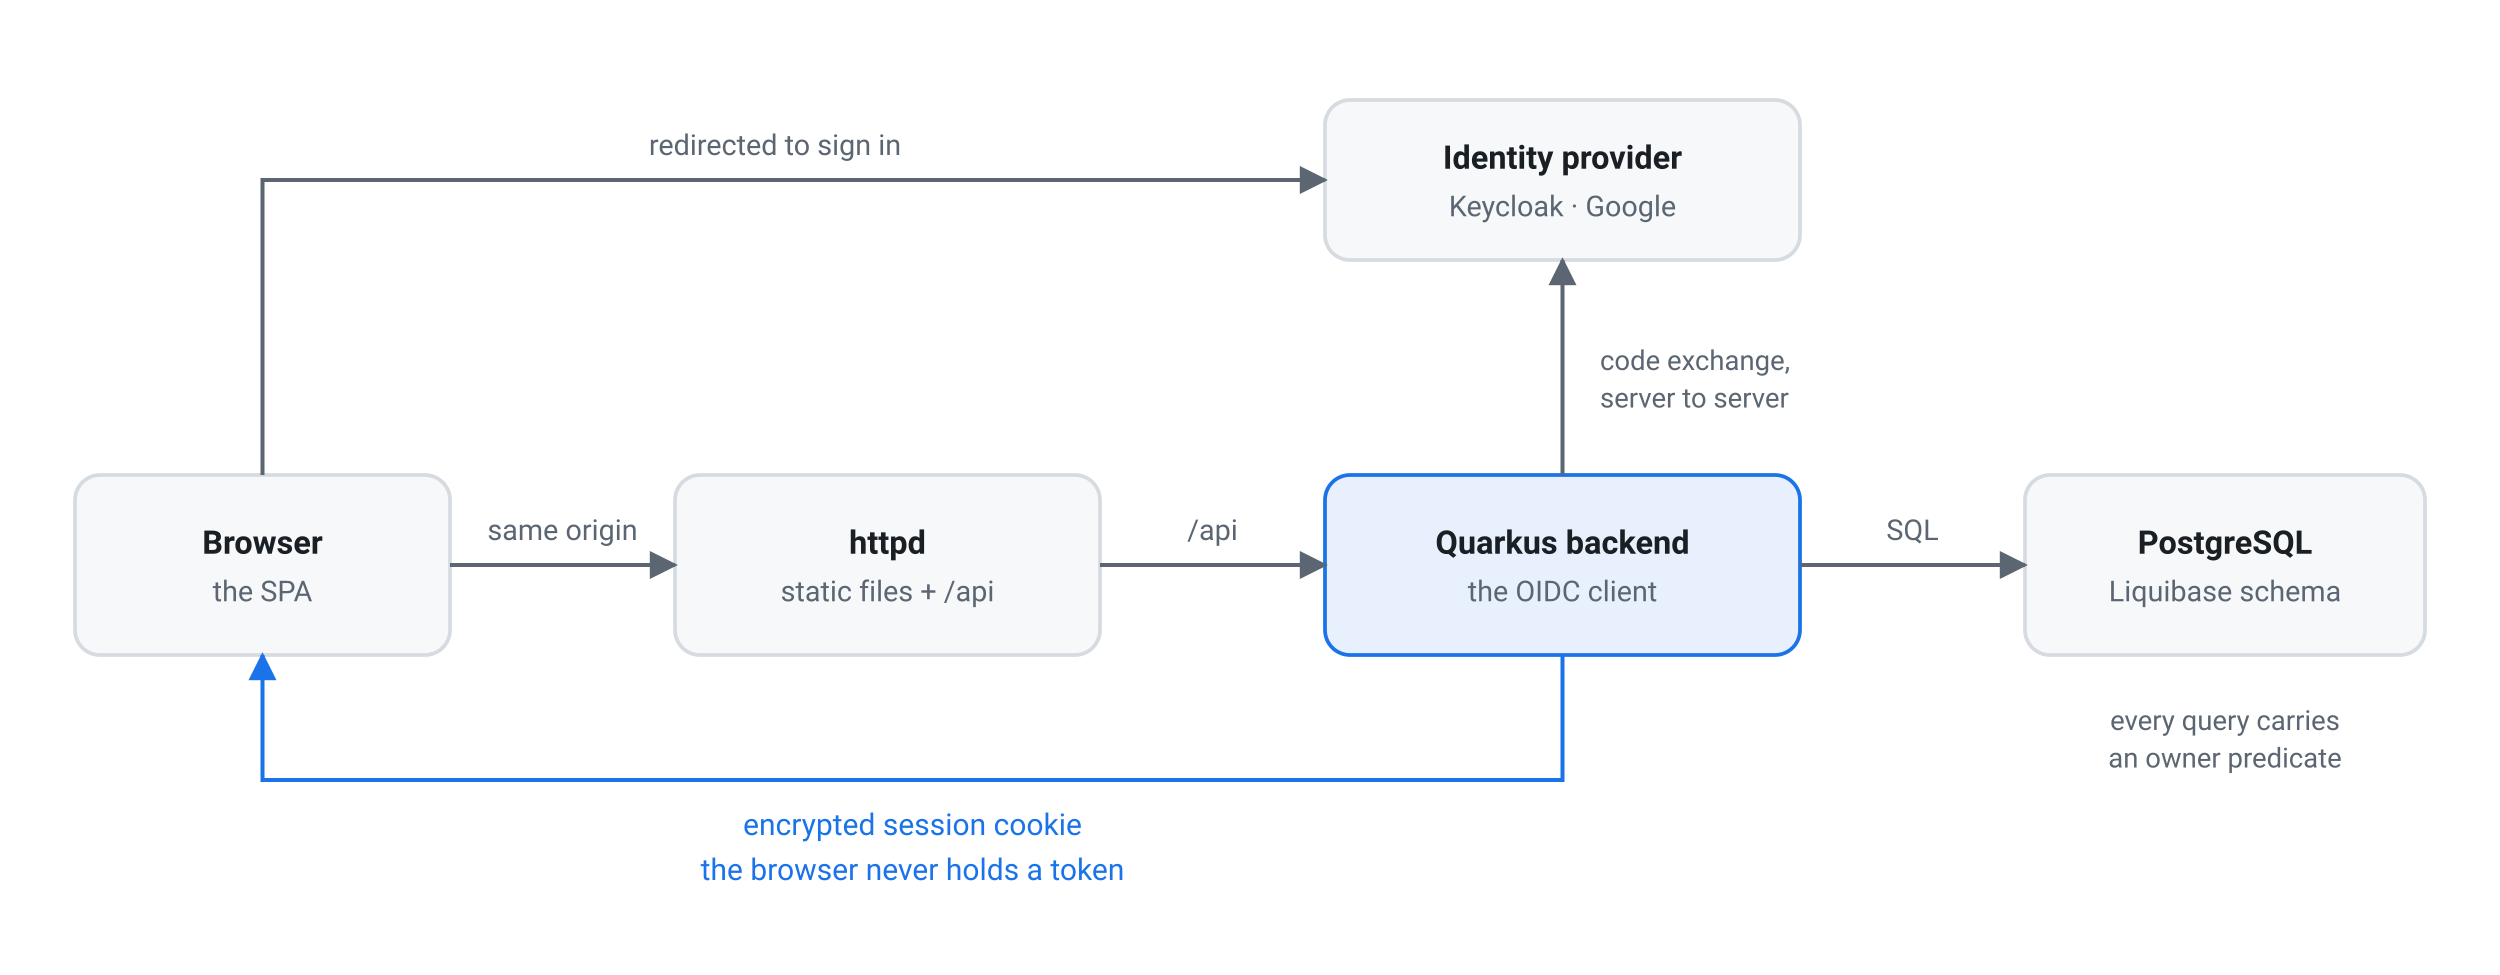
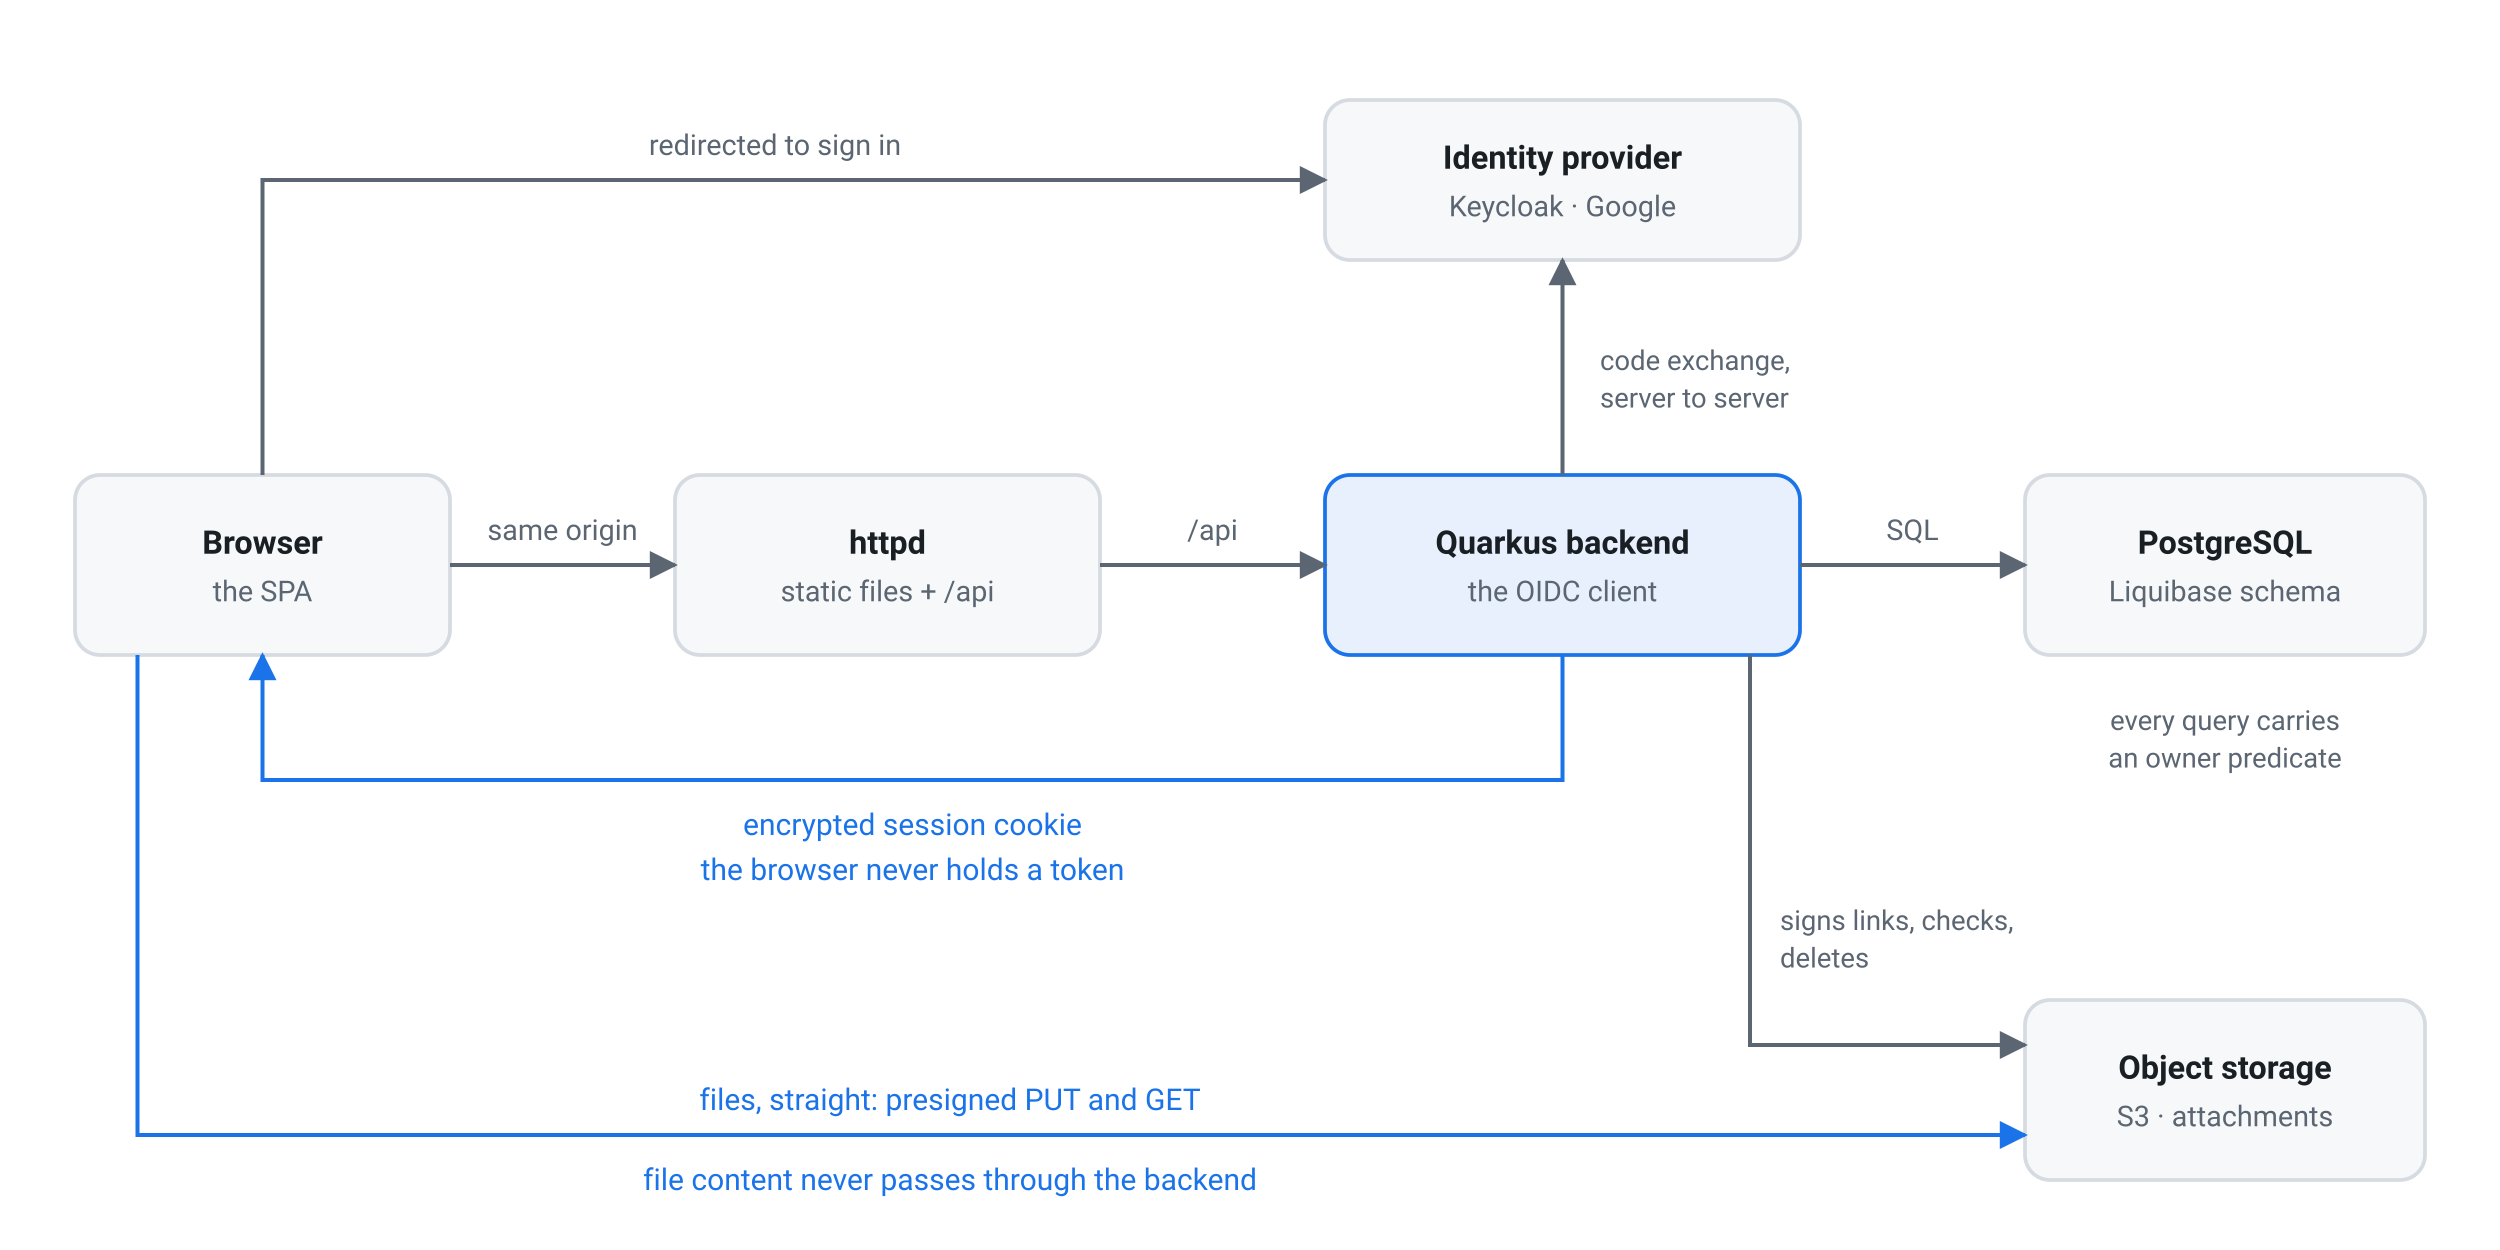
- <svg xmlns="http://www.w3.org/2000/svg" viewBox="0 0 1000 390" width="1000" height="390" role="img" aria-label="The browser talks only to httpd, which serves the app and proxies /api to the Quarkus backend. The backend is the OIDC client: it exchanges the code with the identity provider itself and returns an encrypted session cookie, so the browser never holds a token." font-family="system-ui, -apple-system, BlinkMacSystemFont, 'Segoe UI', Roboto, Helvetica, Arial, sans-serif">
+ <svg xmlns="http://www.w3.org/2000/svg" viewBox="0 0 1000 500" width="1000" height="500" role="img" aria-label="The browser talks only to httpd, which serves the app and proxies /api to the Quarkus backend. The backend is the OIDC client: it exchanges the code with the identity provider itself and returns an encrypted session cookie, so the browser never holds a token. Files attached to tasks go straight between the browser and S3 through presigned links the backend signs, so their content never passes through it." font-family="system-ui, -apple-system, BlinkMacSystemFont, 'Segoe UI', Roboto, Helvetica, Arial, sans-serif">
  <defs>
    <marker id="arrow" viewBox="0 0 10 10" refX="9" refY="5" markerWidth="7" markerHeight="7" orient="auto-start-reverse">
      <path d="M 0 0 L 10 5 L 0 10 z" fill="#5b6672" />
    </marker>
    <marker id="arrow-accent" viewBox="0 0 10 10" refX="9" refY="5" markerWidth="7" markerHeight="7" orient="auto-start-reverse">
      <path d="M 0 0 L 10 5 L 0 10 z" fill="#1a73e8" />
    </marker>
  </defs>
-   <rect width="1000" height="390" fill="#ffffff" />
+   <rect width="1000" height="500" fill="#ffffff" />
  <rect x="30" y="190" width="150" height="72" rx="10" fill="#f6f8fa" stroke="#d5dbe1" stroke-width="1.5" />
  <text x="105.0" y="221.5" text-anchor="middle" font-size="13" font-weight="600" fill="#1a1f24">Browser</text>
  <text x="105.0" y="240.5" text-anchor="middle" font-size="11.5" font-weight="400" fill="#5b6672">the SPA</text>
  <rect x="270" y="190" width="170" height="72" rx="10" fill="#f6f8fa" stroke="#d5dbe1" stroke-width="1.5" />
  <text x="355.0" y="221.5" text-anchor="middle" font-size="13" font-weight="600" fill="#1a1f24">httpd</text>
  <text x="355.0" y="240.5" text-anchor="middle" font-size="11.5" font-weight="400" fill="#5b6672">static files + /api</text>
  <rect x="530" y="190" width="190" height="72" rx="10" fill="#e8f0fe" stroke="#1a73e8" stroke-width="1.5" />
  <text x="625.0" y="221.5" text-anchor="middle" font-size="13" font-weight="600" fill="#1a1f24">Quarkus backend</text>
  <text x="625.0" y="240.5" text-anchor="middle" font-size="11.5" font-weight="400" fill="#5b6672">the OIDC client</text>
  <rect x="810" y="190" width="160" height="72" rx="10" fill="#f6f8fa" stroke="#d5dbe1" stroke-width="1.5" />
  <text x="890.0" y="221.5" text-anchor="middle" font-size="13" font-weight="600" fill="#1a1f24">PostgreSQL</text>
  <text x="890.0" y="240.5" text-anchor="middle" font-size="11.5" font-weight="400" fill="#5b6672">Liquibase schema</text>
  <rect x="530" y="40" width="190" height="64" rx="10" fill="#f6f8fa" stroke="#d5dbe1" stroke-width="1.5" />
  <text x="625.0" y="67.5" text-anchor="middle" font-size="13" font-weight="600" fill="#1a1f24">Identity provider</text>
  <text x="625.0" y="86.5" text-anchor="middle" font-size="11.5" font-weight="400" fill="#5b6672">Keycloak · Google</text>
+   <rect x="810" y="400" width="160" height="72" rx="10" fill="#f6f8fa" stroke="#d5dbe1" stroke-width="1.5" />
+   <text x="890.0" y="431.5" text-anchor="middle" font-size="13" font-weight="600" fill="#1a1f24">Object storage</text>
+   <text x="890.0" y="450.5" text-anchor="middle" font-size="11.5" font-weight="400" fill="#5b6672">S3 · attachments</text>
  <polyline points="180,226 270,226" fill="none" stroke="#5b6672" stroke-width="1.6" marker-end="url(#arrow)" />
  <text x="225" y="216" text-anchor="middle" font-size="11.5" fill="#5b6672">same origin</text>
  <polyline points="440,226 530,226" fill="none" stroke="#5b6672" stroke-width="1.6" marker-end="url(#arrow)" />
  <text x="485" y="216" text-anchor="middle" font-size="11.5" fill="#5b6672">/api</text>
  <polyline points="720,226 810,226" fill="none" stroke="#5b6672" stroke-width="1.6" marker-end="url(#arrow)" />
  <text x="765" y="216" text-anchor="middle" font-size="11.5" fill="#5b6672">SQL</text>
  <text x="890" y="292" text-anchor="middle" font-size="11" fill="#5b6672">every query carries</text>
  <text x="890" y="307" text-anchor="middle" font-size="11" fill="#5b6672">an owner predicate</text>
  <polyline points="625,190 625,104" fill="none" stroke="#5b6672" stroke-width="1.6" marker-end="url(#arrow)" />
  <text x="640" y="148" text-anchor="start" font-size="11" fill="#5b6672">code exchange,</text>
  <text x="640" y="163" text-anchor="start" font-size="11" fill="#5b6672">server to server</text>
  <polyline points="105,190 105,72 530,72" fill="none" stroke="#5b6672" stroke-width="1.6" marker-end="url(#arrow)" />
  <text x="310" y="62" text-anchor="middle" font-size="11.5" fill="#5b6672">redirected to sign in</text>
  <polyline points="625,262 625,312 105,312 105,262" fill="none" stroke="#1a73e8" stroke-width="1.6" marker-end="url(#arrow-accent)" />
  <text x="365" y="334" text-anchor="middle" font-size="12" fill="#1a73e8">encrypted session cookie</text>
  <text x="365" y="352" text-anchor="middle" font-size="12" fill="#1a73e8">the browser never holds a token</text>
+   <polyline points="700,262 700,418 810,418" fill="none" stroke="#5b6672" stroke-width="1.6" marker-end="url(#arrow)" />
+   <text x="712" y="372" text-anchor="start" font-size="11" fill="#5b6672">signs links, checks,</text>
+   <text x="712" y="387" text-anchor="start" font-size="11" fill="#5b6672">deletes</text>
+   <polyline points="55,262 55,454 810,454" fill="none" stroke="#1a73e8" stroke-width="1.6" marker-end="url(#arrow-accent)" />
+   <text x="380" y="444" text-anchor="middle" font-size="12" fill="#1a73e8">files, straight: presigned PUT and GET</text>
+   <text x="380" y="476" text-anchor="middle" font-size="12" fill="#1a73e8">file content never passes through the backend</text>
</svg>
